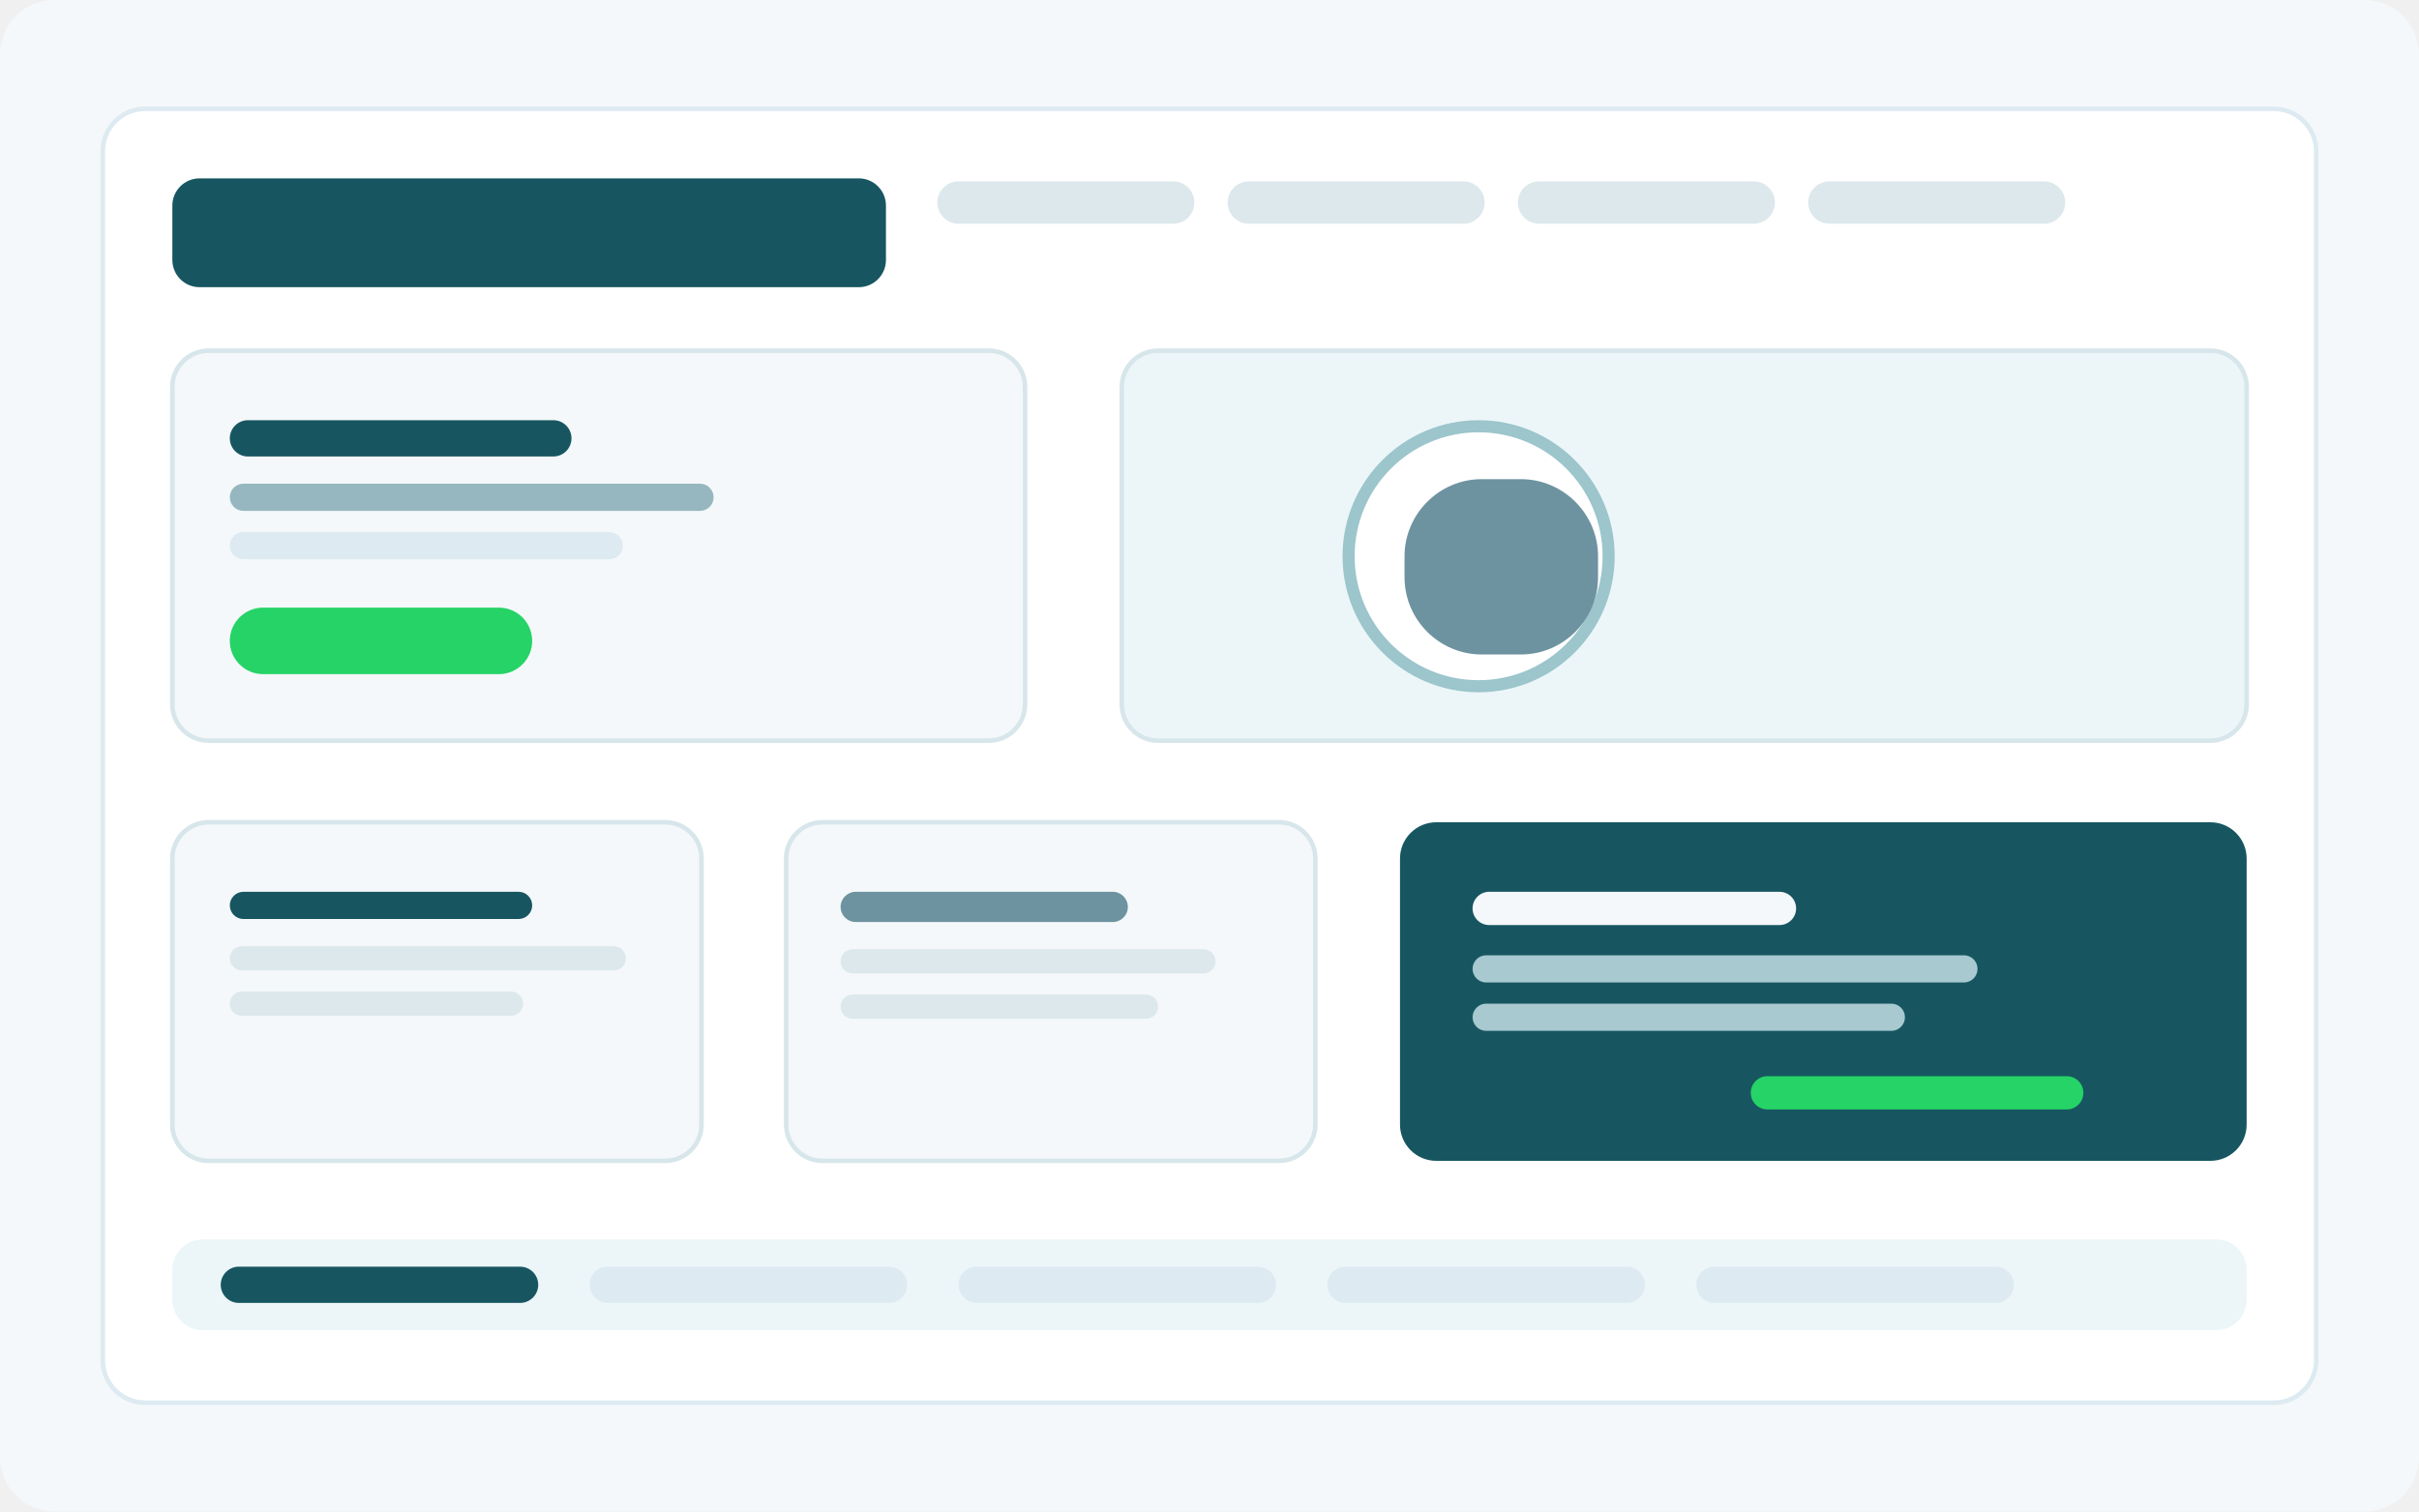
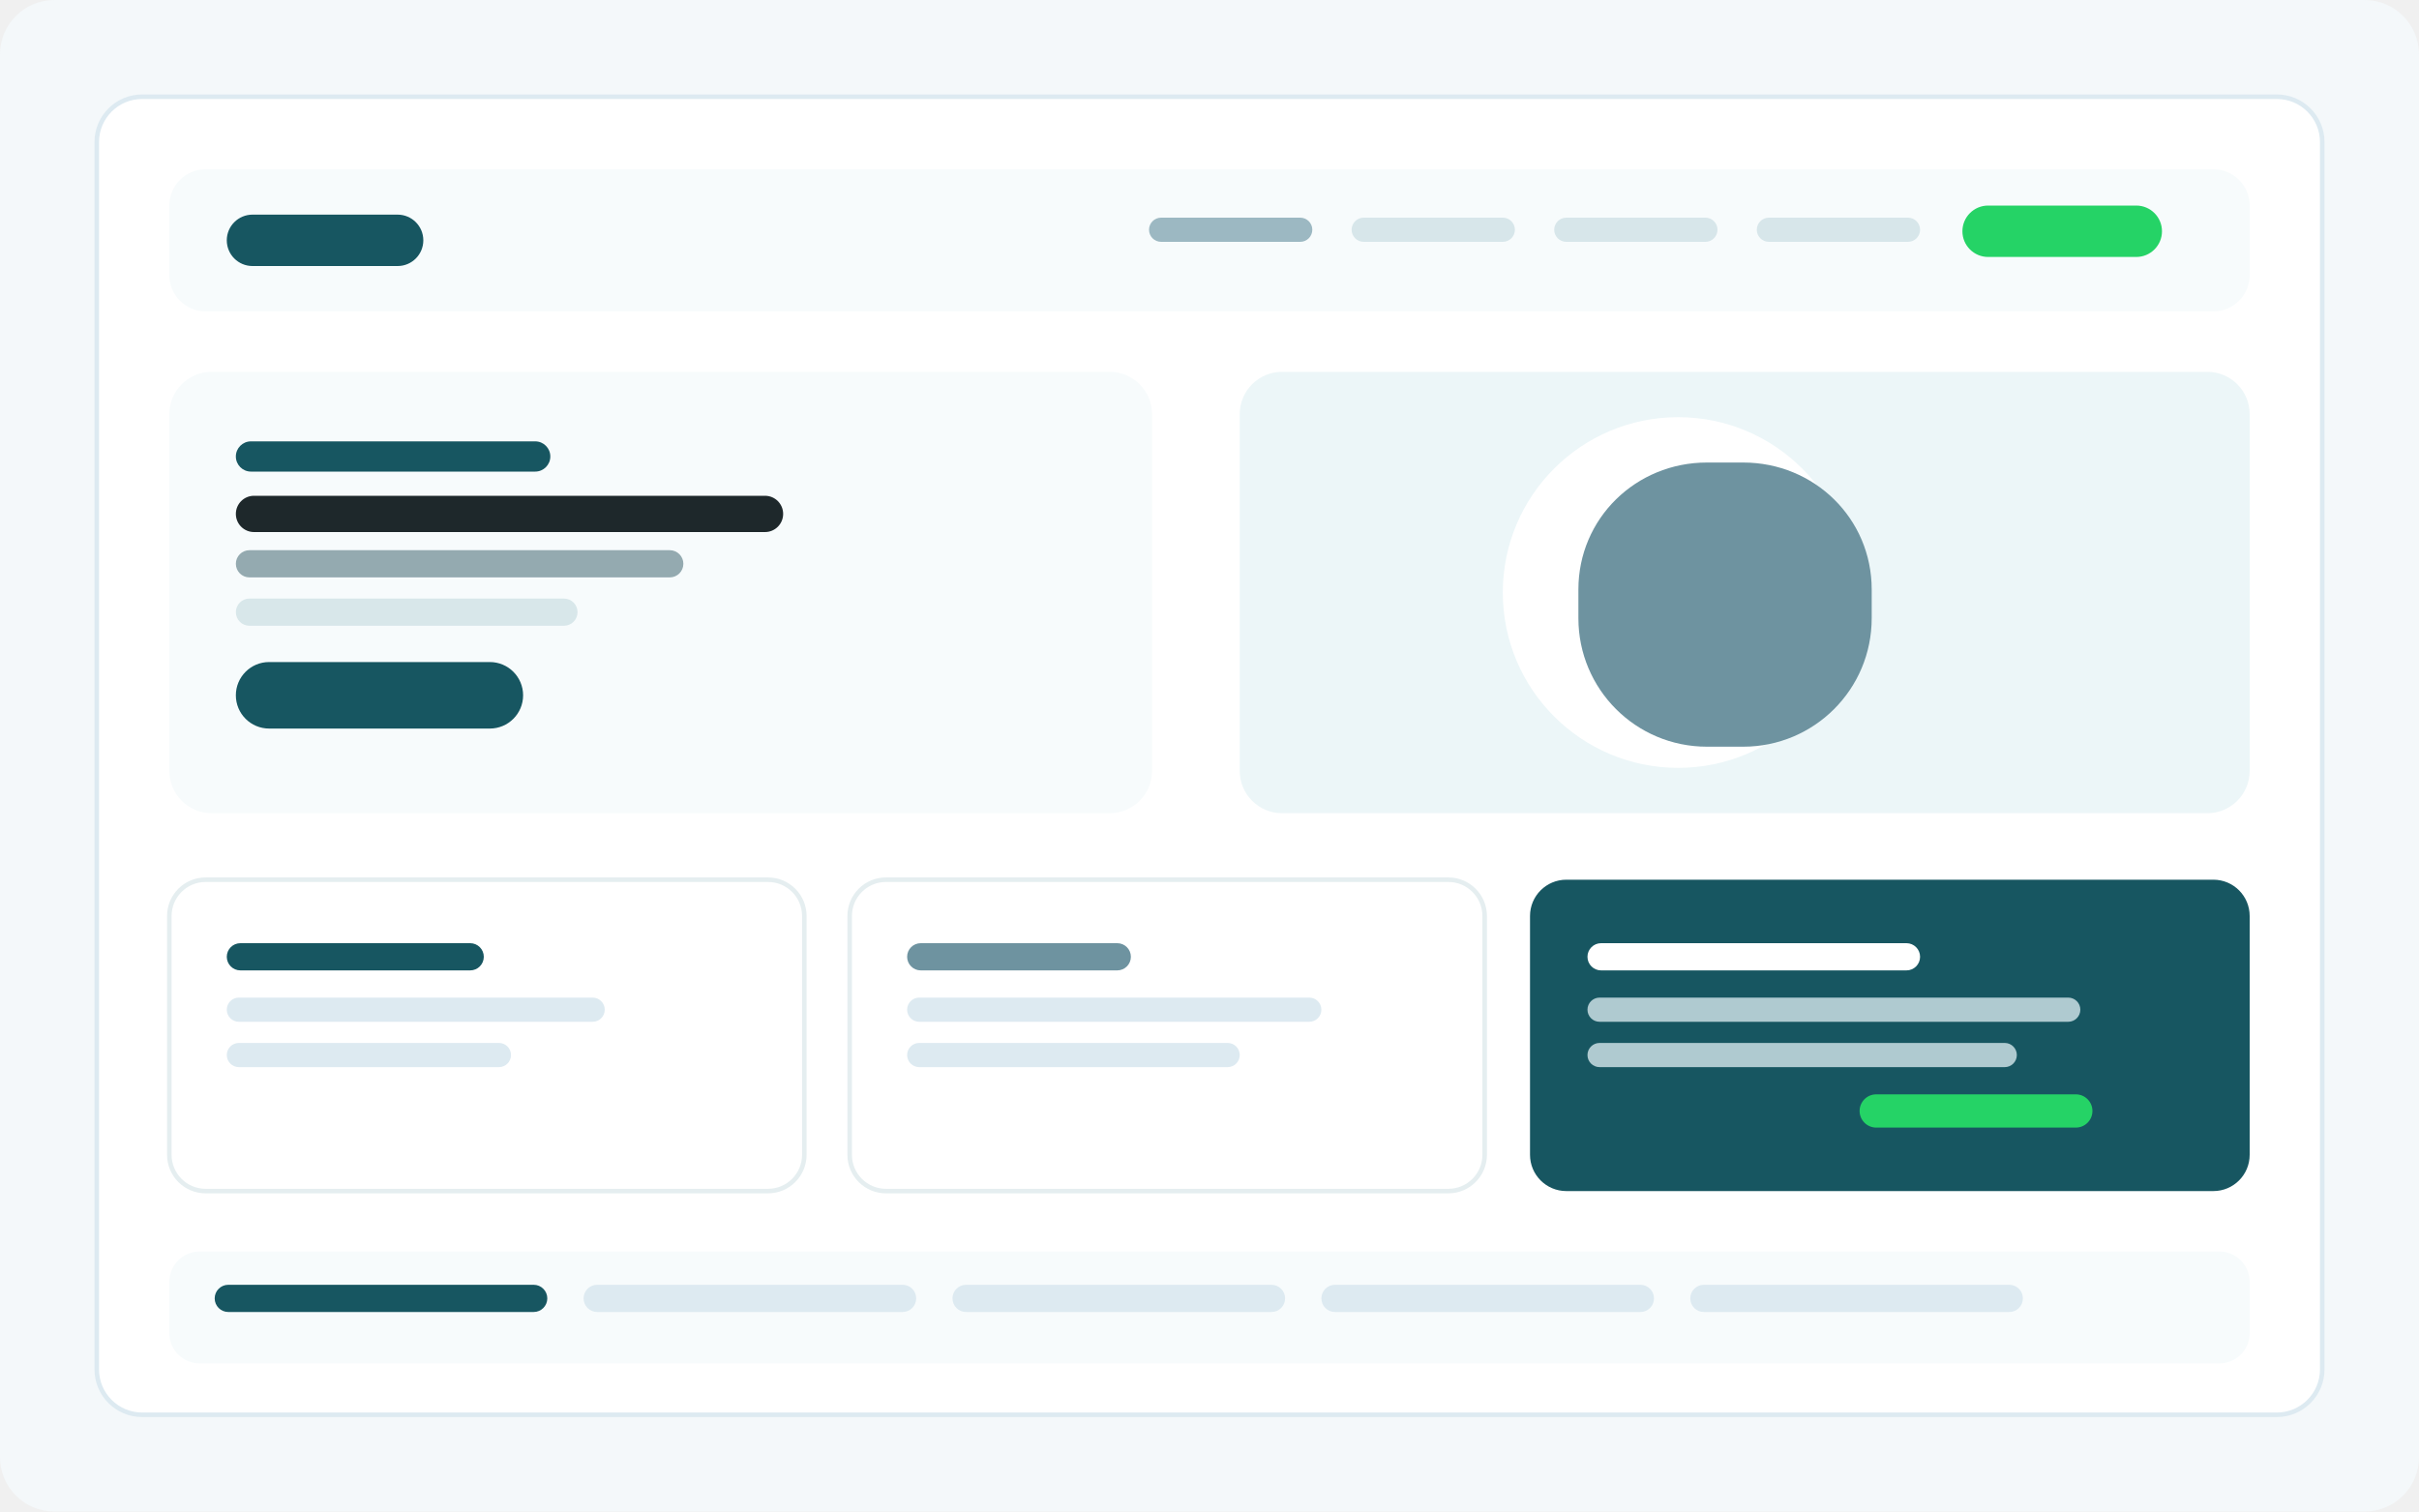
<svg xmlns="http://www.w3.org/2000/svg" width="1600" height="1000" viewBox="0 0 1600 1000" fill="none">
  <rect width="1600" height="1000" rx="36" fill="#F4F8FA" />
-   <rect x="68" y="72" width="1464" height="856" rx="28" fill="#FFFFFF" stroke="#DDEAF1" stroke-width="3" />
-   <rect x="114" y="118" width="472" height="72" rx="18" fill="#175661" />
-   <rect x="620" y="120" width="170" height="28" rx="14" fill="#DCE8EC" />
-   <rect x="812" y="120" width="170" height="28" rx="14" fill="#DCE8EC" />
-   <rect x="1004" y="120" width="170" height="28" rx="14" fill="#DCE8EC" />
-   <rect x="1196" y="120" width="170" height="28" rx="14" fill="#DCE8EC" />
-   <rect x="114" y="232" width="564" height="258" rx="24" fill="#F4F8FA" stroke="#D7E6EA" stroke-width="3" />
-   <rect x="152" y="278" width="226" height="24" rx="12" fill="#175661" />
-   <rect x="152" y="320" width="320" height="18" rx="9" fill="#97B7C0" />
-   <rect x="152" y="352" width="260" height="18" rx="9" fill="#DDEAF1" />
-   <rect x="152" y="402" width="200" height="44" rx="22" fill="#25D366" />
-   <rect x="742" y="232" width="744" height="258" rx="24" fill="#ECF6F8" stroke="#D7E6EA" stroke-width="3" />
-   <circle cx="978" cy="368" r="86" fill="#FFFFFF" stroke="#9CC5CC" stroke-width="8" />
-   <path d="M944 368C944 342 965 321 991 321H1005C1031 321 1052 342 1052 368V378C1052 404 1031 425 1005 425H991C965 425 944 404 944 378V368Z" fill="#175661" />
-   <path d="M929 368C929 340 952 317 980 317H1006C1034 317 1057 340 1057 368V382C1057 410 1034 433 1006 433H980C952 433 929 410 929 382V368Z" fill="#6E93A0" />
-   <rect x="114" y="544" width="350" height="224" rx="24" fill="#F4F8FA" stroke="#D7E6EA" stroke-width="3" />
-   <rect x="152" y="590" width="200" height="18" rx="9" fill="#175661" />
-   <rect x="152" y="626" width="262" height="16" rx="8" fill="#DCE8EC" />
-   <rect x="152" y="656" width="194" height="16" rx="8" fill="#DCE8EC" />
-   <rect x="520" y="544" width="350" height="224" rx="24" fill="#F4F8FA" stroke="#D7E6EA" stroke-width="3" />
-   <rect x="556" y="590" width="190" height="20" rx="10" fill="#6E93A0" />
-   <rect x="556" y="628" width="248" height="16" rx="8" fill="#DCE8EC" />
-   <rect x="556" y="658" width="210" height="16" rx="8" fill="#DCE8EC" />
-   <rect x="926" y="544" width="560" height="224" rx="24" fill="#175661" />
-   <rect x="974" y="590" width="214" height="22" rx="11" fill="#F4F8FA" />
-   <rect x="974" y="632" width="334" height="18" rx="9" fill="#A8C9D0" />
-   <rect x="974" y="664" width="286" height="18" rx="9" fill="#A8C9D0" />
-   <rect x="1158" y="712" width="220" height="22" rx="11" fill="#25D366" />
-   <rect x="114" y="820" width="1372" height="60" rx="20" fill="#ECF6F8" />
-   <rect x="146" y="838" width="210" height="24" rx="12" fill="#175661" />
-   <rect x="390" y="838" width="210" height="24" rx="12" fill="#DDEAF1" />
-   <rect x="634" y="838" width="210" height="24" rx="12" fill="#DDEAF1" />
-   <rect x="878" y="838" width="210" height="24" rx="12" fill="#DDEAF1" />
-   <rect x="1122" y="838" width="210" height="24" rx="12" fill="#DDEAF1" />
+   <rect x="64" y="64" width="1472" height="872" rx="30" fill="#FFFFFF" stroke="#DDEAF1" stroke-width="3" />
+   <rect x="112" y="112" width="1376" height="94" rx="24" fill="#F7FBFC" />
+   <rect x="150" y="142" width="130" height="34" rx="17" fill="#175661" />
+   <rect x="760" y="144" width="108" height="16" rx="8" fill="#9CB8C2" />
+   <rect x="894" y="144" width="108" height="16" rx="8" fill="#D7E6EA" />
+   <rect x="1028" y="144" width="108" height="16" rx="8" fill="#D7E6EA" />
+   <rect x="1162" y="144" width="108" height="16" rx="8" fill="#D7E6EA" />
+   <rect x="1298" y="136" width="132" height="34" rx="17" fill="#25D366" />
+   <rect x="112" y="246" width="650" height="292" rx="28" fill="#F7FBFC" />
+   <rect x="156" y="292" width="208" height="20" rx="10" fill="#175661" />
+   <rect x="156" y="328" width="362" height="24" rx="12" fill="#1E282B" />
+   <rect x="156" y="364" width="296" height="18" rx="9" fill="#94AAB0" />
+   <rect x="156" y="396" width="226" height="18" rx="9" fill="#D8E7EA" />
+   <rect x="156" y="438" width="190" height="44" rx="22" fill="#175661" />
+   <rect x="820" y="246" width="668" height="292" rx="28" fill="#ECF6F8" />
+   <circle cx="1110" cy="392" r="116" fill="#FFFFFF" />
+   <path d="M1060 390C1060 350 1092 318 1132 318H1148C1188 318 1220 350 1220 390V404C1220 444 1188 476 1148 476H1132C1092 476 1060 444 1060 404V390Z" fill="#175661" />
+   <path d="M1044 390C1044 343 1082 306 1129 306H1153C1200 306 1238 343 1238 390V409C1238 456 1200 494 1153 494H1129C1082 494 1044 456 1044 409V390Z" fill="#6E93A0" />
+   <rect x="112" y="582" width="420" height="206" rx="24" fill="#FFFFFF" stroke="#E5EEF0" stroke-width="3" />
+   <rect x="150" y="624" width="170" height="18" rx="9" fill="#175661" />
+   <rect x="150" y="660" width="250" height="16" rx="8" fill="#DDEAF1" />
+   <rect x="150" y="690" width="188" height="16" rx="8" fill="#DDEAF1" />
+   <rect x="562" y="582" width="420" height="206" rx="24" fill="#FFFFFF" stroke="#E5EEF0" stroke-width="3" />
+   <rect x="600" y="624" width="148" height="18" rx="9" fill="#6E93A0" />
+   <rect x="600" y="660" width="274" height="16" rx="8" fill="#DDEAF1" />
+   <rect x="600" y="690" width="220" height="16" rx="8" fill="#DDEAF1" />
+   <rect x="1012" y="582" width="476" height="206" rx="24" fill="#175661" />
+   <rect x="1050" y="624" width="220" height="18" rx="9" fill="#FFFFFF" />
+   <rect x="1050" y="660" width="326" height="16" rx="8" fill="#AFCAD0" />
+   <rect x="1050" y="690" width="284" height="16" rx="8" fill="#AFCAD0" />
+   <rect x="1230" y="724" width="154" height="22" rx="11" fill="#25D366" />
+   <rect x="112" y="828" width="1376" height="74" rx="20" fill="#F7FBFC" />
+   <rect x="142" y="850" width="220" height="18" rx="9" fill="#175661" />
+   <rect x="386" y="850" width="220" height="18" rx="9" fill="#DDEAF1" />
+   <rect x="630" y="850" width="220" height="18" rx="9" fill="#DDEAF1" />
+   <rect x="874" y="850" width="220" height="18" rx="9" fill="#DDEAF1" />
+   <rect x="1118" y="850" width="220" height="18" rx="9" fill="#DDEAF1" />
</svg>
